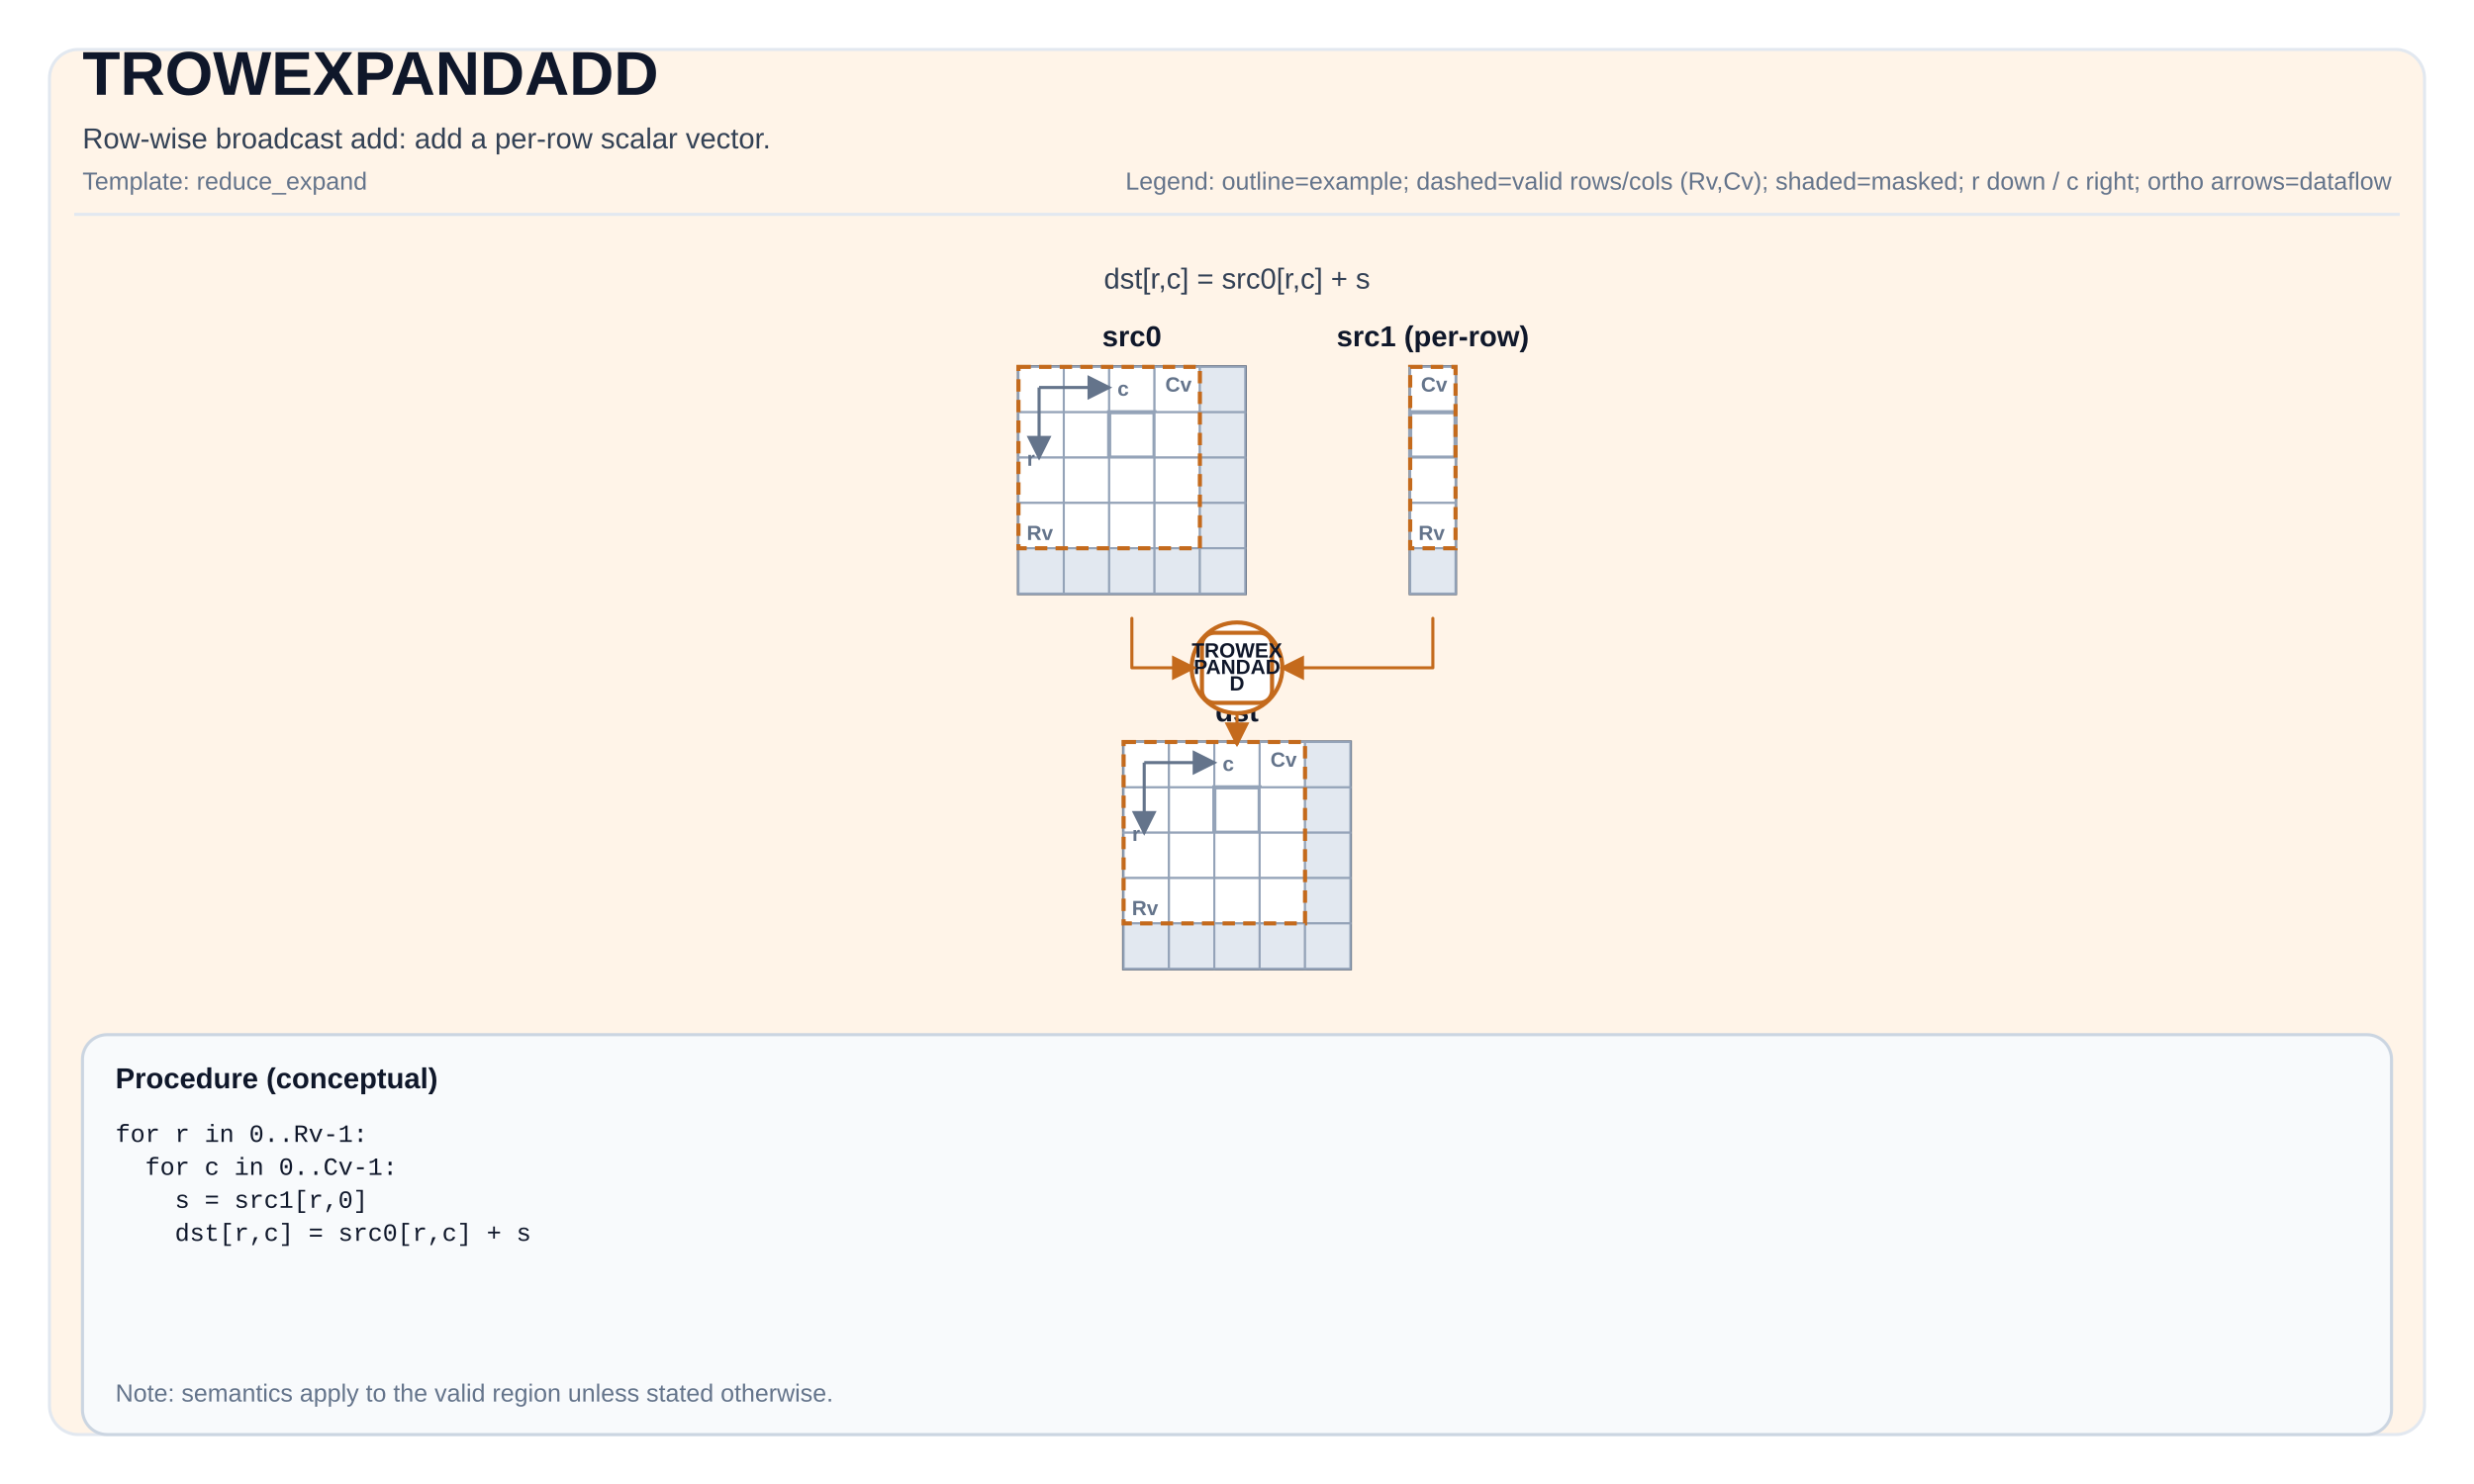
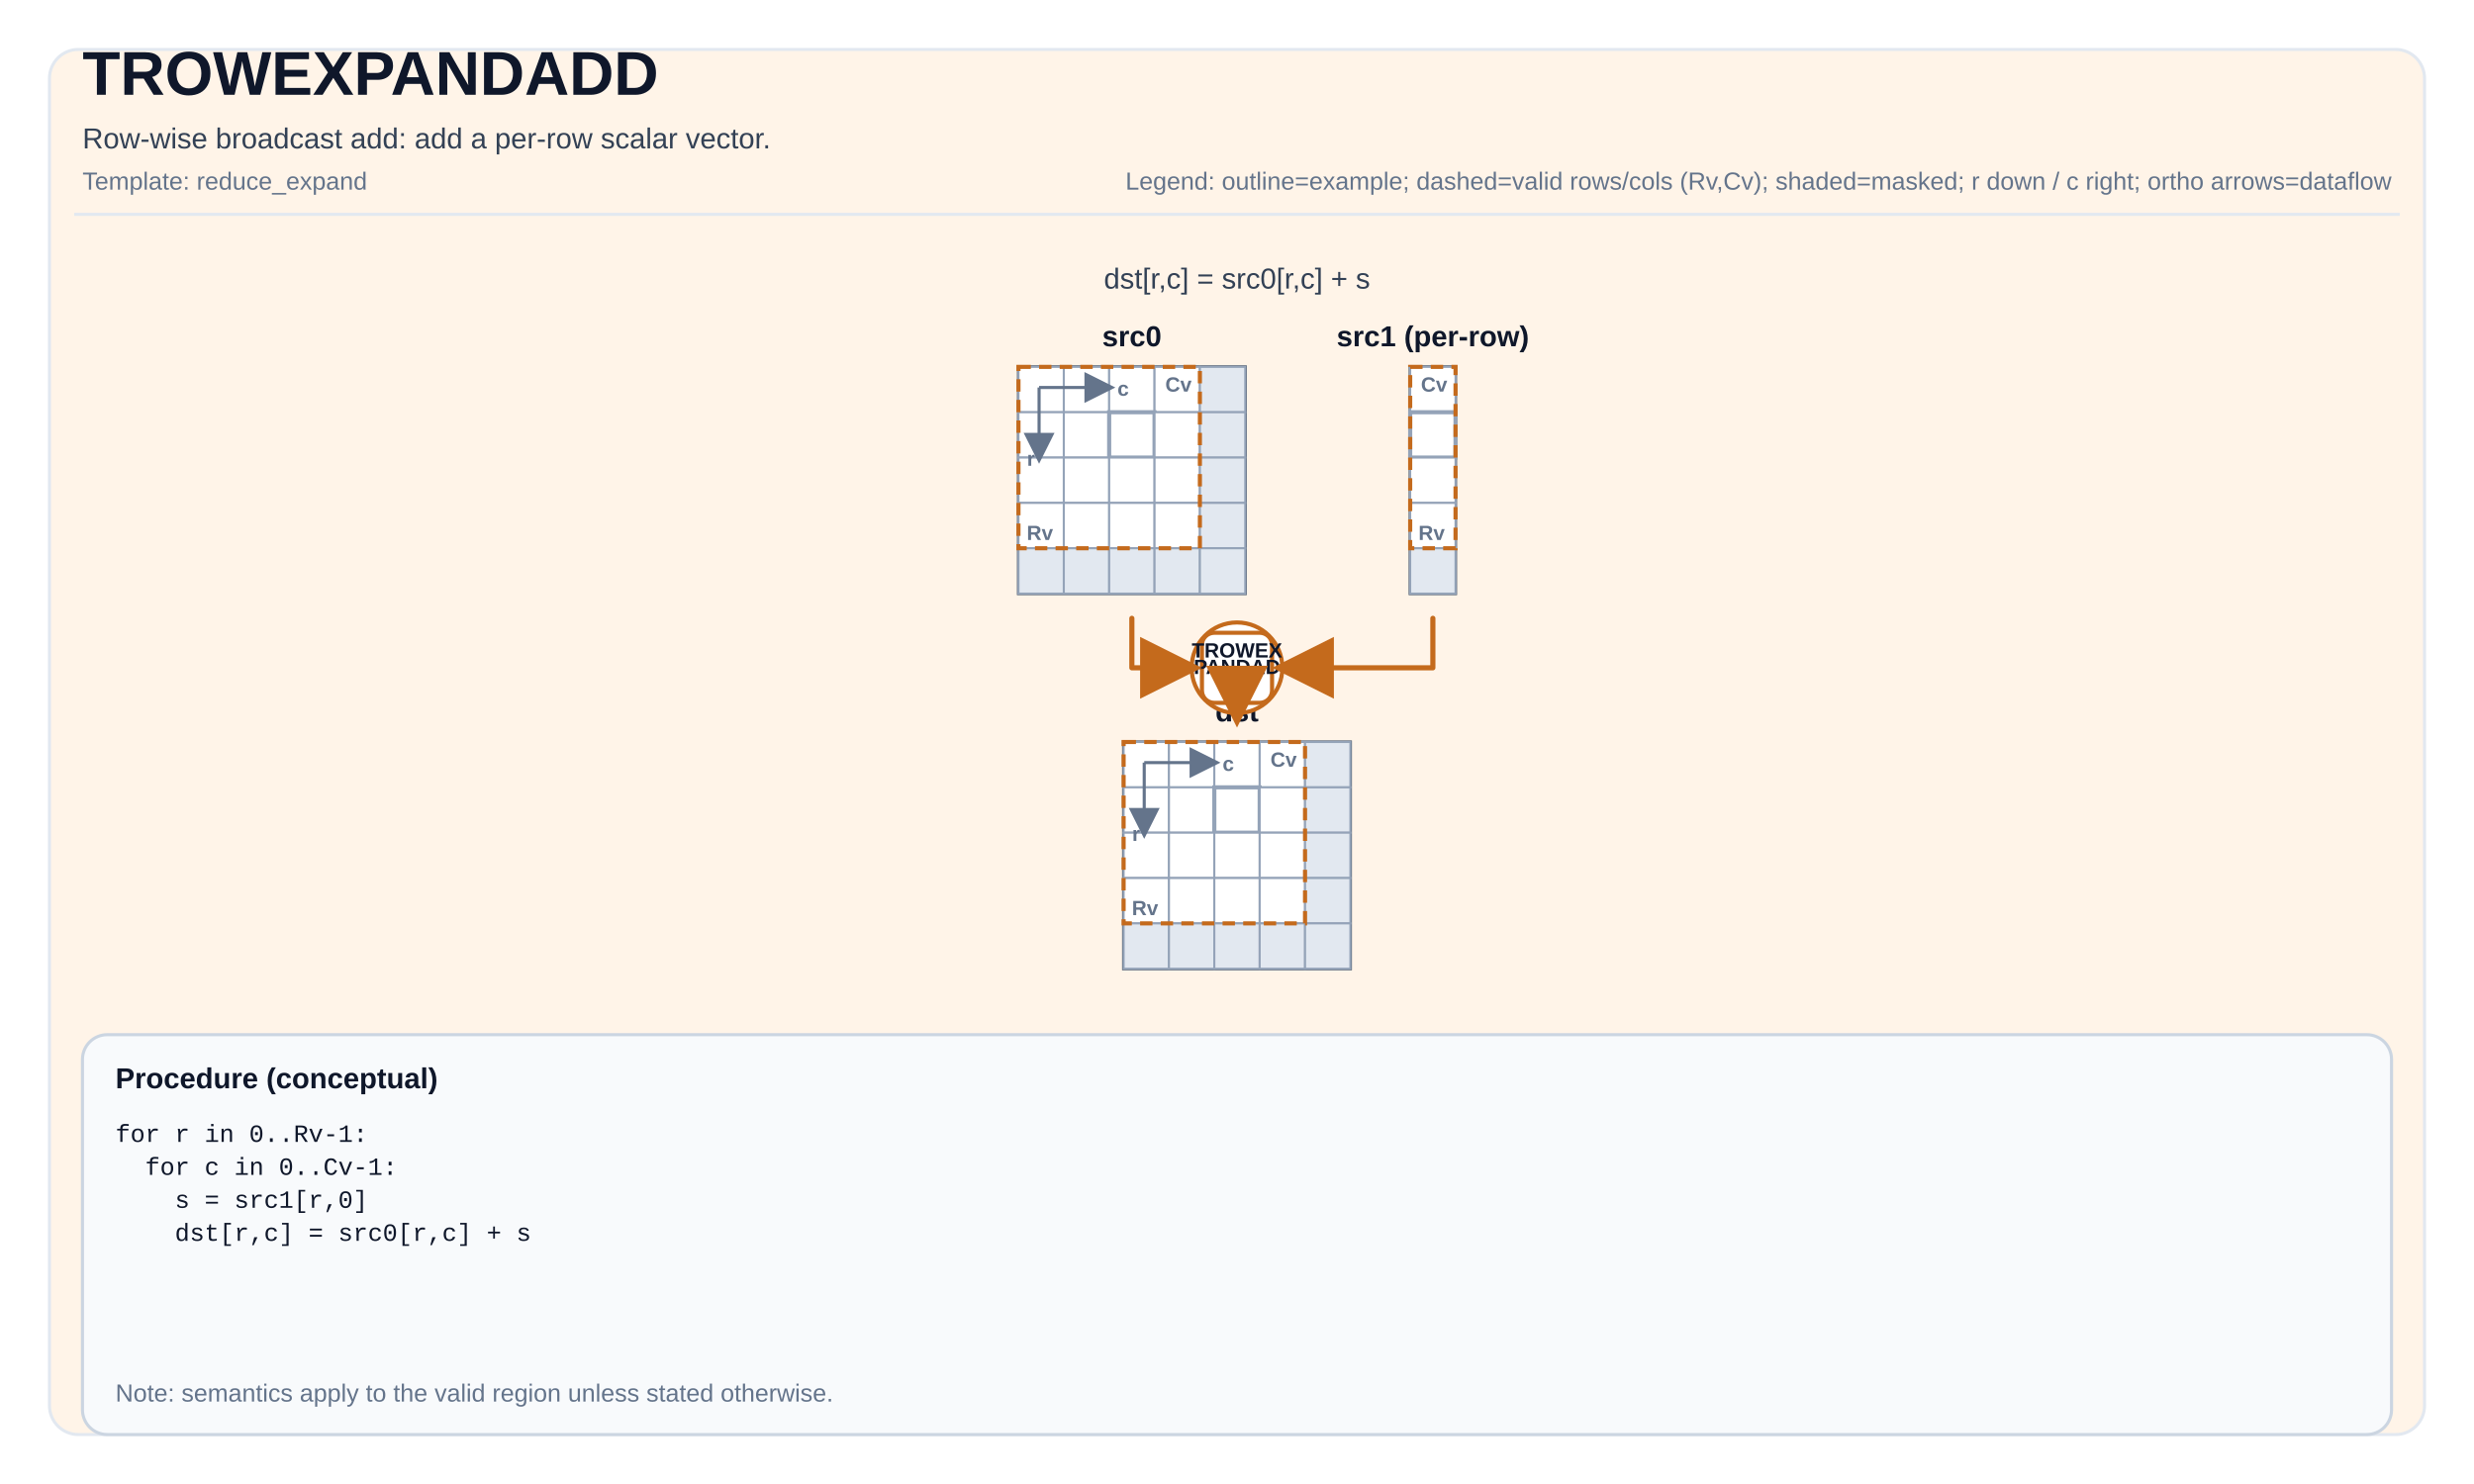
<svg xmlns="http://www.w3.org/2000/svg" width="1200" height="720" viewBox="0 0 1200 720" role="img" aria-label="TROWEXPANDADD tile operation diagram">
  <defs>
-     <marker id="arrow" markerWidth="8" markerHeight="8" refX="7" refY="4" orient="auto">
-       <path d="M0,0 L0,8 L8,4 z" fill="#C46A1C" />
+     <marker id="arrow" markerWidth="12" markerHeight="12" refX="10" refY="6" orient="auto">
+       <path d="M0,0 L0,12 L12,6 z" fill="#C46A1C" />
    </marker>
-     <marker id="axisArrow" markerWidth="8" markerHeight="8" refX="7" refY="4" orient="auto">
-       <path d="M0,0 L0,8 L8,4 z" fill="#64748b" />
+     <marker id="axisArrow" markerWidth="10" markerHeight="10" refX="8" refY="5" orient="auto">
+       <path d="M0,0 L0,10 L10,5 z" fill="#64748b" />
    </marker>
  </defs>
  <style>
svg { font-family: Arial, Helvetica, sans-serif; }
.title { font-size: 30px; font-weight: 700; fill: #0f172a; }
.subtitle { font-size: 14px; fill: #334155; }
.meta { font-size: 12px; fill: #64748b; }
.frame { fill: white; }
.panel { fill: #FFF4E8; stroke: #e2e8f0; stroke-width: 1.5; rx: 14; }
.tileLabel { font-size: 14px; font-weight: 700; fill: #0f172a; }
.tileBorder { fill: none; stroke: #475569; stroke-width: 1.5; }
.cell { fill: #ffffff; stroke: #94a3b8; stroke-width: 1; }
.cellMasked { fill: #e2e8f0; }
.cellHL { stroke-width: 2; }
.cellText { font-family: ui-monospace, SFMono-Regular, Menlo, Monaco, Consolas, 'Liberation Mono', 'Courier New', monospace; font-size: 10px; fill: #0f172a; }
- .arrow { stroke-width: 1.5; fill: none; stroke-linejoin: round; stroke-linecap: round; }
+ .arrow { stroke-width: 2.5; fill: none; stroke-linejoin: round; stroke-linecap: round; }
.axisLine { stroke: #64748b; stroke-width: 1.5; fill: none; }
.axisText { font-size: 10px; fill: #64748b; font-weight: 700; }
.opCircle { fill: #ffffff; stroke-width: 2; }
.opRect { fill: #ffffff; stroke-width: 2; }
.opText { font-size: 10px; font-weight: 800; fill: #0f172a; }
.procBox { fill: #f8fafc; stroke: #cbd5e1; stroke-width: 1.5; rx: 12; }
.procTitle { font-size: 14px; font-weight: 700; fill: #0f172a; }
.procText { font-family: ui-monospace, SFMono-Regular, Menlo, Monaco, Consolas, 'Liberation Mono', 'Courier New', monospace; font-size: 12px; fill: #0f172a; }
.smallLabel { font-size: 12px; fill: #334155; }
.scalarBox { fill: #ffffff; stroke: #cbd5e1; stroke-width: 1.5; }
.scalarValue { font-size: 16px; font-weight: 700; }
.validBox { fill: none; stroke-width: 2; stroke-dasharray: 6 4; }
</style>
  <rect x="0" y="0" width="1200" height="720" class="frame" />
  <rect x="24" y="24" width="1152" height="672" class="panel" />
  <text x="40" y="46" class="title">TROWEXPANDADD</text>
  <text x="40" y="72" class="subtitle">Row-wise broadcast add: add a per-row scalar vector.</text>
  <text x="40" y="92" class="meta">Template: reduce_expand</text>
  <text x="1160" y="92" class="meta" text-anchor="end">Legend: outline=example; dashed=valid rows/cols (Rv,Cv); shaded=masked; r down / c right; ortho arrows=dataflow</text>
  <line x1="36" y1="104" x2="1164" y2="104" stroke="#e2e8f0" stroke-width="1.5" />
  <text x="549" y="168" class="tileLabel" text-anchor="middle">src0</text>
  <rect x="494" y="178" width="110" height="110" class="tileBorder" />
  <rect x="494" y="178" width="22" height="22" class="cell" />
  <rect x="516" y="178" width="22" height="22" class="cell" />
  <rect x="538" y="178" width="22" height="22" class="cell" />
  <rect x="560" y="178" width="22" height="22" class="cell" />
  <rect x="582" y="178" width="22" height="22" class="cell cellMasked" />
  <rect x="494" y="200" width="22" height="22" class="cell" />
  <rect x="516" y="200" width="22" height="22" class="cell" />
  <rect x="538" y="200" width="22" height="22" class="cell cellHL" stroke="#C46A1C" />
  <rect x="560" y="200" width="22" height="22" class="cell" />
  <rect x="582" y="200" width="22" height="22" class="cell cellMasked" />
  <rect x="494" y="222" width="22" height="22" class="cell" />
  <rect x="516" y="222" width="22" height="22" class="cell" />
  <rect x="538" y="222" width="22" height="22" class="cell" />
  <rect x="560" y="222" width="22" height="22" class="cell" />
  <rect x="582" y="222" width="22" height="22" class="cell cellMasked" />
  <rect x="494" y="244" width="22" height="22" class="cell" />
  <rect x="516" y="244" width="22" height="22" class="cell" />
  <rect x="538" y="244" width="22" height="22" class="cell" />
  <rect x="560" y="244" width="22" height="22" class="cell" />
  <rect x="582" y="244" width="22" height="22" class="cell cellMasked" />
  <rect x="494" y="266" width="22" height="22" class="cell cellMasked" />
  <rect x="516" y="266" width="22" height="22" class="cell cellMasked" />
  <rect x="538" y="266" width="22" height="22" class="cell cellMasked" />
  <rect x="560" y="266" width="22" height="22" class="cell cellMasked" />
  <rect x="582" y="266" width="22" height="22" class="cell cellMasked" />
  <rect x="494" y="178" width="88" height="88" class="validBox" stroke="#C46A1C" />
  <text x="498" y="262" class="axisText">Rv</text>
  <text x="578" y="190" class="axisText" text-anchor="end">Cv</text>
  <path d="M 504 188 L 538 188" class="axisLine" marker-end="url(#axisArrow)" />
  <path d="M 504 188 L 504 222" class="axisLine" marker-end="url(#axisArrow)" />
  <text x="542" y="192" class="axisText">c</text>
  <text x="502" y="226" class="axisText" text-anchor="end">r</text>
  <text x="695" y="168" class="tileLabel" text-anchor="middle">src1 (per-row)</text>
  <rect x="684" y="178" width="22" height="110" class="tileBorder" />
  <rect x="684" y="178" width="22" height="22" class="cell" />
  <rect x="684" y="200" width="22" height="22" class="cell cellHL" stroke="#C46A1C" />
  <rect x="684" y="222" width="22" height="22" class="cell" />
  <rect x="684" y="244" width="22" height="22" class="cell" />
  <rect x="684" y="266" width="22" height="22" class="cell cellMasked" />
  <rect x="684" y="178" width="22" height="88" class="validBox" stroke="#C46A1C" />
  <text x="688" y="262" class="axisText">Rv</text>
  <text x="702" y="190" class="axisText" text-anchor="end">Cv</text>
  <text x="600" y="350" class="tileLabel" text-anchor="middle">dst</text>
  <rect x="545" y="360" width="110" height="110" class="tileBorder" />
  <rect x="545" y="360" width="22" height="22" class="cell" />
  <rect x="567" y="360" width="22" height="22" class="cell" />
  <rect x="589" y="360" width="22" height="22" class="cell" />
  <rect x="611" y="360" width="22" height="22" class="cell" />
  <rect x="633" y="360" width="22" height="22" class="cell cellMasked" />
  <rect x="545" y="382" width="22" height="22" class="cell" />
  <rect x="567" y="382" width="22" height="22" class="cell" />
  <rect x="589" y="382" width="22" height="22" class="cell cellHL" stroke="#C46A1C" />
  <rect x="611" y="382" width="22" height="22" class="cell" />
  <rect x="633" y="382" width="22" height="22" class="cell cellMasked" />
  <rect x="545" y="404" width="22" height="22" class="cell" />
  <rect x="567" y="404" width="22" height="22" class="cell" />
  <rect x="589" y="404" width="22" height="22" class="cell" />
  <rect x="611" y="404" width="22" height="22" class="cell" />
  <rect x="633" y="404" width="22" height="22" class="cell cellMasked" />
  <rect x="545" y="426" width="22" height="22" class="cell" />
  <rect x="567" y="426" width="22" height="22" class="cell" />
  <rect x="589" y="426" width="22" height="22" class="cell" />
  <rect x="611" y="426" width="22" height="22" class="cell" />
  <rect x="633" y="426" width="22" height="22" class="cell cellMasked" />
  <rect x="545" y="448" width="22" height="22" class="cell cellMasked" />
  <rect x="567" y="448" width="22" height="22" class="cell cellMasked" />
  <rect x="589" y="448" width="22" height="22" class="cell cellMasked" />
  <rect x="611" y="448" width="22" height="22" class="cell cellMasked" />
  <rect x="633" y="448" width="22" height="22" class="cell cellMasked" />
  <rect x="545" y="360" width="88" height="88" class="validBox" stroke="#C46A1C" />
  <text x="549" y="444" class="axisText">Rv</text>
  <text x="629" y="372" class="axisText" text-anchor="end">Cv</text>
  <path d="M 555 370 L 589 370" class="axisLine" marker-end="url(#axisArrow)" />
  <path d="M 555 370 L 555 404" class="axisLine" marker-end="url(#axisArrow)" />
  <text x="593" y="374" class="axisText">c</text>
  <text x="553" y="408" class="axisText" text-anchor="end">r</text>
  <text x="600" y="140" class="subtitle" text-anchor="middle" fill="#C46A1C">dst[r,c] = src0[r,c] + s</text>
  <circle cx="600" cy="324" r="22" class="opCircle" stroke="#C46A1C" />
  <rect x="583" y="307" width="34" height="34" rx="6" class="opRect" stroke="#C46A1C" />
  <text x="600" y="319.0" class="opText" font-size="7px" text-anchor="middle">TROWEX</text>
  <text x="600" y="327.0" class="opText" font-size="7px" text-anchor="middle">PANDAD</text>
  <text x="600" y="335.0" class="opText" font-size="7px" text-anchor="middle">D</text>
-   <path d="M 549 300 L 549 324 L 579 324" class="arrow" stroke="#C46A1C" marker-end="url(#arrow)" />
-   <path d="M 695 300 L 695 324 L 622 324" class="arrow" stroke="#C46A1C" marker-end="url(#arrow)" />
-   <path d="M 600 346 L 600 361" class="arrow" stroke="#C46A1C" marker-end="url(#arrow)" />
+   <path d="M 549 300 L 549 324 L 578 324 L 578 324" class="arrow" stroke="#C46A1C" marker-end="url(#arrow)" />
+   <path d="M 695 300 L 695 324 L 622 324 L 622 324" class="arrow" stroke="#C46A1C" marker-end="url(#arrow)" />
+   <path d="M 600 346 L 600 347 L 600 347 L 600 348" class="arrow" stroke="#C46A1C" marker-end="url(#arrow)" />
  <rect x="40" y="502" width="1120" height="194" class="procBox" />
  <text x="56" y="528" class="procTitle">Procedure (conceptual)</text>
  <text x="56" y="554" class="procText" xml:space="preserve">
    <tspan x="56" dy="0">for r in 0..Rv-1:</tspan>
    <tspan x="56" dy="16">  for c in 0..Cv-1:</tspan>
    <tspan x="56" dy="16">    s = src1[r,0]</tspan>
    <tspan x="56" dy="16">    dst[r,c] = src0[r,c] + s</tspan>
  </text>
  <text x="56" y="680" class="meta">Note: semantics apply to the valid region unless stated otherwise.</text>
</svg>
